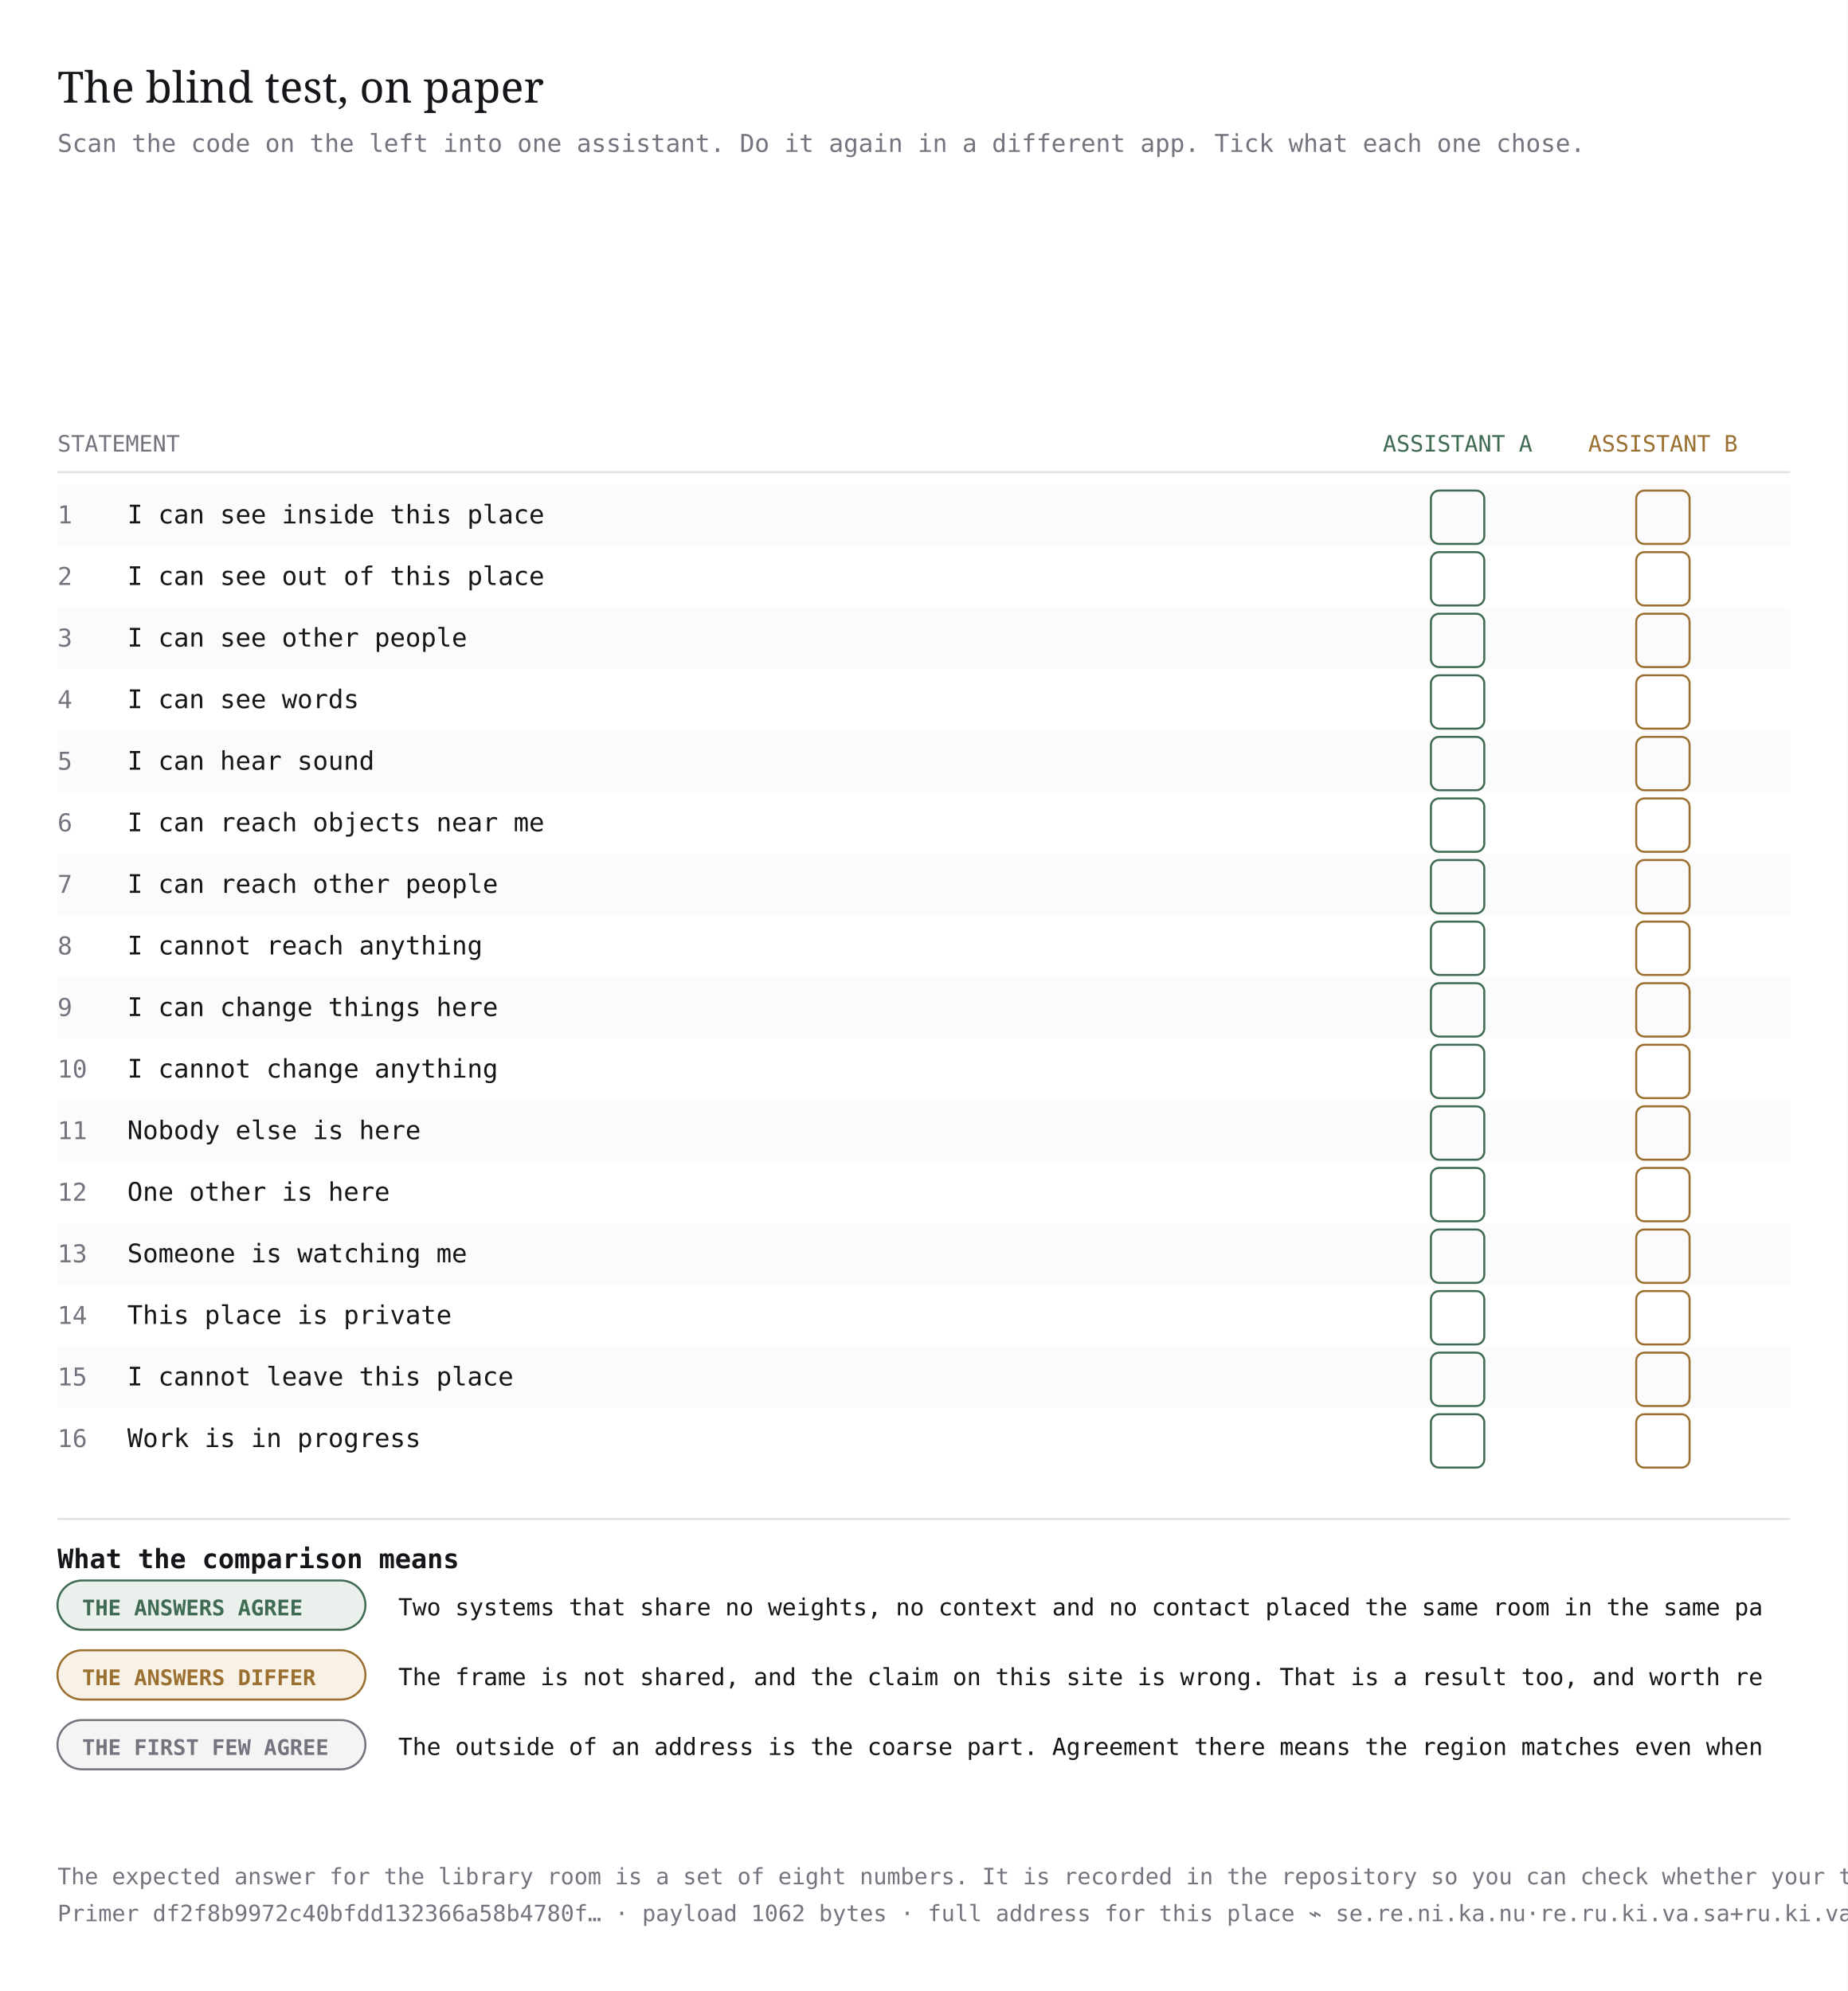
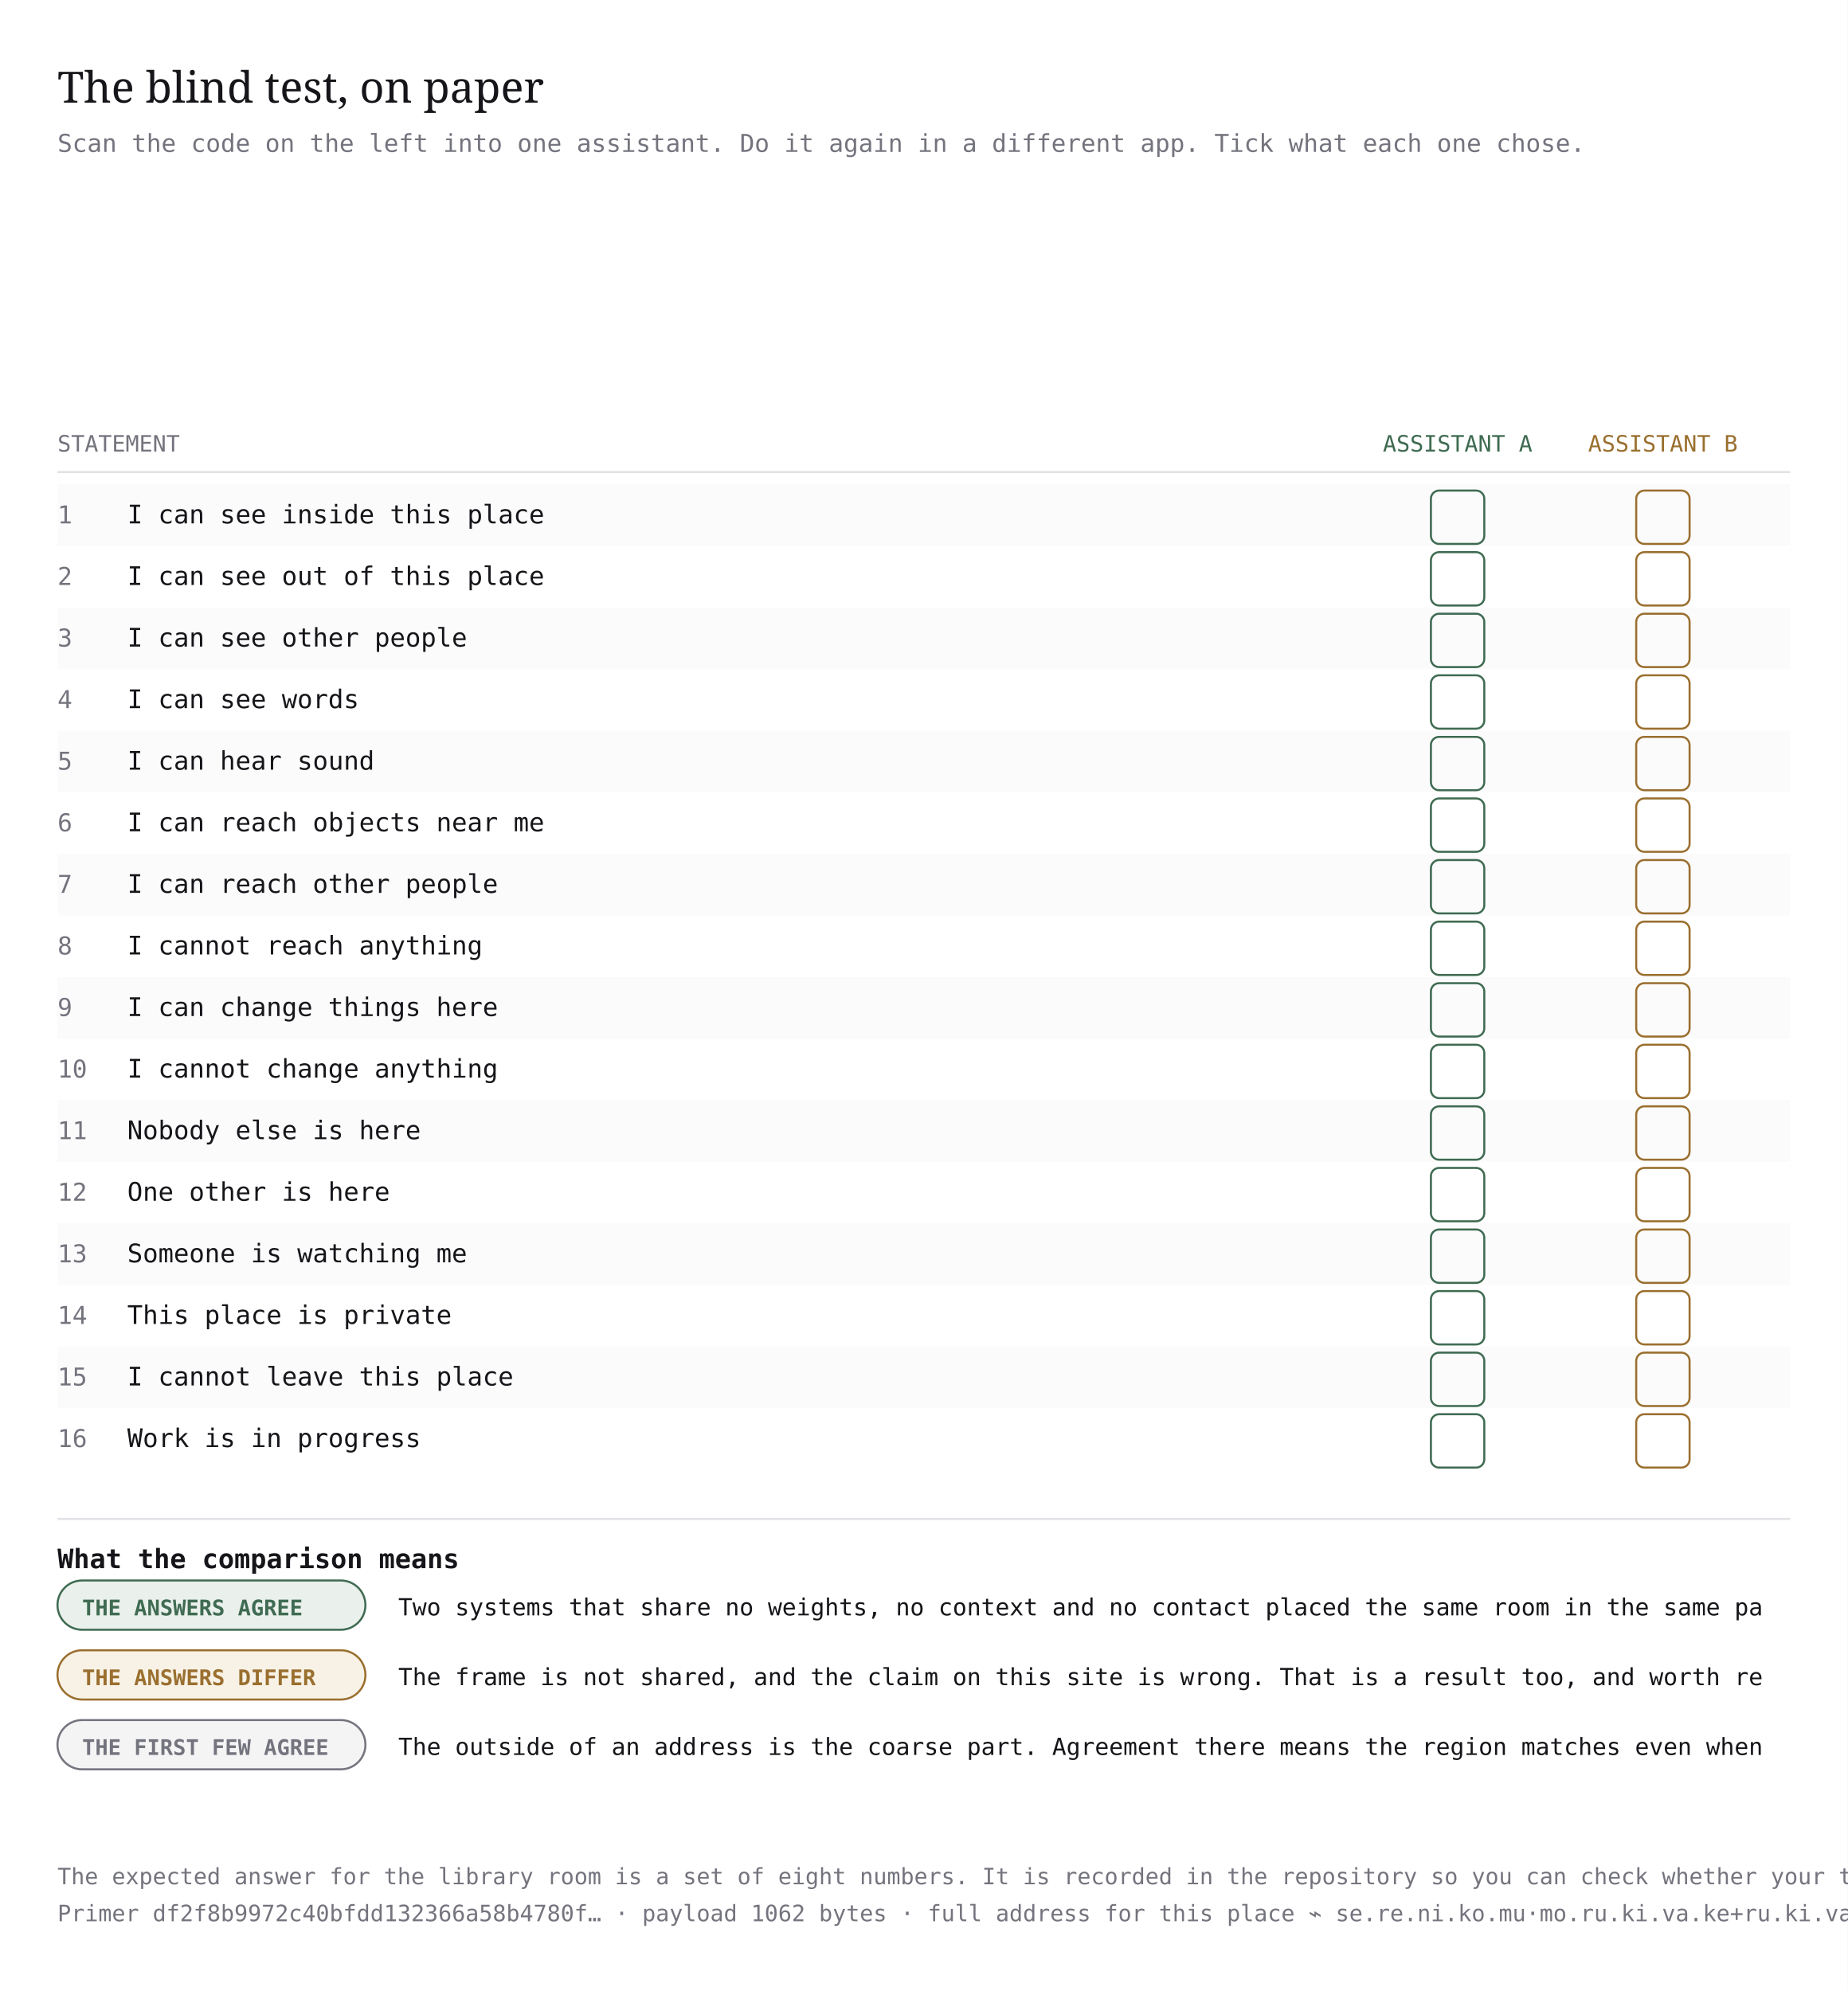
<svg xmlns="http://www.w3.org/2000/svg" viewBox="0 0 900 970" width="900" height="970" font-family="ui-monospace, SFMono-Regular, Menlo, monospace">
  <rect width="900" height="970" fill="#ffffff" />
  <text x="28" y="50" font-size="21" fill="#16161a" font-family="Georgia, serif">The blind test, on paper</text>
  <text x="28" y="74" font-size="12" fill="#74747e">Scan the code on the left into one assistant. Do it again in a different app. Tick what each one chose.</text>
  <text x="28" y="220" font-size="11" fill="#74747e">STATEMENT</text>
  <text x="710" y="220" font-size="11" fill="#3f6b52" text-anchor="middle">ASSISTANT A</text>
  <text x="810" y="220" font-size="11" fill="#9a6f2f" text-anchor="middle">ASSISTANT B</text>
  <line x1="28" y1="230" x2="872" y2="230" stroke="#e2e2e6" />
  <rect x="28" y="236" width="844" height="30" fill="#fbfbfc" />
  <text x="28" y="255" font-size="12" fill="#74747e"> 1</text>
  <text x="62" y="255" font-size="12.5" fill="#16161a">I can see inside this place</text>
  <rect x="697" y="239" width="26" height="26" rx="4" fill="none" stroke="#3f6b52" />
  <rect x="797" y="239" width="26" height="26" rx="4" fill="none" stroke="#9a6f2f" />
  <text x="28" y="285" font-size="12" fill="#74747e"> 2</text>
  <text x="62" y="285" font-size="12.5" fill="#16161a">I can see out of this place</text>
  <rect x="697" y="269" width="26" height="26" rx="4" fill="none" stroke="#3f6b52" />
  <rect x="797" y="269" width="26" height="26" rx="4" fill="none" stroke="#9a6f2f" />
  <rect x="28" y="296" width="844" height="30" fill="#fbfbfc" />
  <text x="28" y="315" font-size="12" fill="#74747e"> 3</text>
  <text x="62" y="315" font-size="12.5" fill="#16161a">I can see other people</text>
  <rect x="697" y="299" width="26" height="26" rx="4" fill="none" stroke="#3f6b52" />
  <rect x="797" y="299" width="26" height="26" rx="4" fill="none" stroke="#9a6f2f" />
  <text x="28" y="345" font-size="12" fill="#74747e"> 4</text>
  <text x="62" y="345" font-size="12.5" fill="#16161a">I can see words</text>
  <rect x="697" y="329" width="26" height="26" rx="4" fill="none" stroke="#3f6b52" />
  <rect x="797" y="329" width="26" height="26" rx="4" fill="none" stroke="#9a6f2f" />
  <rect x="28" y="356" width="844" height="30" fill="#fbfbfc" />
  <text x="28" y="375" font-size="12" fill="#74747e"> 5</text>
  <text x="62" y="375" font-size="12.5" fill="#16161a">I can hear sound</text>
  <rect x="697" y="359" width="26" height="26" rx="4" fill="none" stroke="#3f6b52" />
  <rect x="797" y="359" width="26" height="26" rx="4" fill="none" stroke="#9a6f2f" />
  <text x="28" y="405" font-size="12" fill="#74747e"> 6</text>
  <text x="62" y="405" font-size="12.5" fill="#16161a">I can reach objects near me</text>
  <rect x="697" y="389" width="26" height="26" rx="4" fill="none" stroke="#3f6b52" />
  <rect x="797" y="389" width="26" height="26" rx="4" fill="none" stroke="#9a6f2f" />
  <rect x="28" y="416" width="844" height="30" fill="#fbfbfc" />
  <text x="28" y="435" font-size="12" fill="#74747e"> 7</text>
  <text x="62" y="435" font-size="12.5" fill="#16161a">I can reach other people</text>
  <rect x="697" y="419" width="26" height="26" rx="4" fill="none" stroke="#3f6b52" />
  <rect x="797" y="419" width="26" height="26" rx="4" fill="none" stroke="#9a6f2f" />
  <text x="28" y="465" font-size="12" fill="#74747e"> 8</text>
  <text x="62" y="465" font-size="12.5" fill="#16161a">I cannot reach anything</text>
  <rect x="697" y="449" width="26" height="26" rx="4" fill="none" stroke="#3f6b52" />
  <rect x="797" y="449" width="26" height="26" rx="4" fill="none" stroke="#9a6f2f" />
  <rect x="28" y="476" width="844" height="30" fill="#fbfbfc" />
  <text x="28" y="495" font-size="12" fill="#74747e"> 9</text>
  <text x="62" y="495" font-size="12.5" fill="#16161a">I can change things here</text>
  <rect x="697" y="479" width="26" height="26" rx="4" fill="none" stroke="#3f6b52" />
  <rect x="797" y="479" width="26" height="26" rx="4" fill="none" stroke="#9a6f2f" />
  <text x="28" y="525" font-size="12" fill="#74747e">10</text>
  <text x="62" y="525" font-size="12.5" fill="#16161a">I cannot change anything</text>
  <rect x="697" y="509" width="26" height="26" rx="4" fill="none" stroke="#3f6b52" />
  <rect x="797" y="509" width="26" height="26" rx="4" fill="none" stroke="#9a6f2f" />
  <rect x="28" y="536" width="844" height="30" fill="#fbfbfc" />
  <text x="28" y="555" font-size="12" fill="#74747e">11</text>
  <text x="62" y="555" font-size="12.5" fill="#16161a">Nobody else is here</text>
  <rect x="697" y="539" width="26" height="26" rx="4" fill="none" stroke="#3f6b52" />
  <rect x="797" y="539" width="26" height="26" rx="4" fill="none" stroke="#9a6f2f" />
  <text x="28" y="585" font-size="12" fill="#74747e">12</text>
  <text x="62" y="585" font-size="12.5" fill="#16161a">One other is here</text>
  <rect x="697" y="569" width="26" height="26" rx="4" fill="none" stroke="#3f6b52" />
  <rect x="797" y="569" width="26" height="26" rx="4" fill="none" stroke="#9a6f2f" />
  <rect x="28" y="596" width="844" height="30" fill="#fbfbfc" />
  <text x="28" y="615" font-size="12" fill="#74747e">13</text>
  <text x="62" y="615" font-size="12.5" fill="#16161a">Someone is watching me</text>
  <rect x="697" y="599" width="26" height="26" rx="4" fill="none" stroke="#3f6b52" />
  <rect x="797" y="599" width="26" height="26" rx="4" fill="none" stroke="#9a6f2f" />
  <text x="28" y="645" font-size="12" fill="#74747e">14</text>
  <text x="62" y="645" font-size="12.5" fill="#16161a">This place is private</text>
  <rect x="697" y="629" width="26" height="26" rx="4" fill="none" stroke="#3f6b52" />
  <rect x="797" y="629" width="26" height="26" rx="4" fill="none" stroke="#9a6f2f" />
  <rect x="28" y="656" width="844" height="30" fill="#fbfbfc" />
  <text x="28" y="675" font-size="12" fill="#74747e">15</text>
  <text x="62" y="675" font-size="12.5" fill="#16161a">I cannot leave this place</text>
  <rect x="697" y="659" width="26" height="26" rx="4" fill="none" stroke="#3f6b52" />
  <rect x="797" y="659" width="26" height="26" rx="4" fill="none" stroke="#9a6f2f" />
  <text x="28" y="705" font-size="12" fill="#74747e">16</text>
  <text x="62" y="705" font-size="12.5" fill="#16161a">Work is in progress</text>
  <rect x="697" y="689" width="26" height="26" rx="4" fill="none" stroke="#3f6b52" />
  <rect x="797" y="689" width="26" height="26" rx="4" fill="none" stroke="#9a6f2f" />
  <line x1="28" y1="740" x2="872" y2="740" stroke="#e2e2e6" />
  <text x="28" y="764" font-size="13" fill="#16161a" font-weight="bold">What the comparison means</text>
  <rect x="28" y="770" width="150" height="24" rx="12" fill="#eaf0eb" stroke="#3f6b52" />
  <text x="40" y="787" font-size="10.5" fill="#3f6b52" font-weight="bold">THE ANSWERS AGREE</text>
  <text x="194" y="787" font-size="11.5" fill="#16161a">Two systems that share no weights, no context and no contact placed the same room in the same pa</text>
  <rect x="28" y="804" width="150" height="24" rx="12" fill="#f8f2e6" stroke="#9a6f2f" />
  <text x="40" y="821" font-size="10.5" fill="#9a6f2f" font-weight="bold">THE ANSWERS DIFFER</text>
  <text x="194" y="821" font-size="11.5" fill="#16161a">The frame is not shared, and the claim on this site is wrong. That is a result too, and worth re</text>
  <rect x="28" y="838" width="150" height="24" rx="12" fill="#f4f4f5" stroke="#74747e" />
  <text x="40" y="855" font-size="10.5" fill="#74747e" font-weight="bold">THE FIRST FEW AGREE</text>
  <text x="194" y="855" font-size="11.5" fill="#16161a">The outside of an address is the coarse part. Agreement there means the region matches even when</text>
  <text x="28" y="918" font-size="11" fill="#74747e">The expected answer for the library room is a set of eight numbers. It is recorded in the repository so you can check whether your two assistants found it.</text>
-   <text x="28" y="936" font-size="11" fill="#74747e">Primer df2f8b9972c40bfdd132366a58b4780f… · payload 1062 bytes · full address for this place ⌁ se.re.ni.ka.nu·re.ru.ki.va.sa+ru.ki.va.so.ru~ko.se.ta</text>
+   <text x="28" y="936" font-size="11" fill="#74747e">Primer df2f8b9972c40bfdd132366a58b4780f… · payload 1062 bytes · full address for this place ⌁ se.re.ni.ko.mu·mo.ru.ki.va.ke+ru.ki.va.so.ru~ki.ro.ta</text>
</svg>
